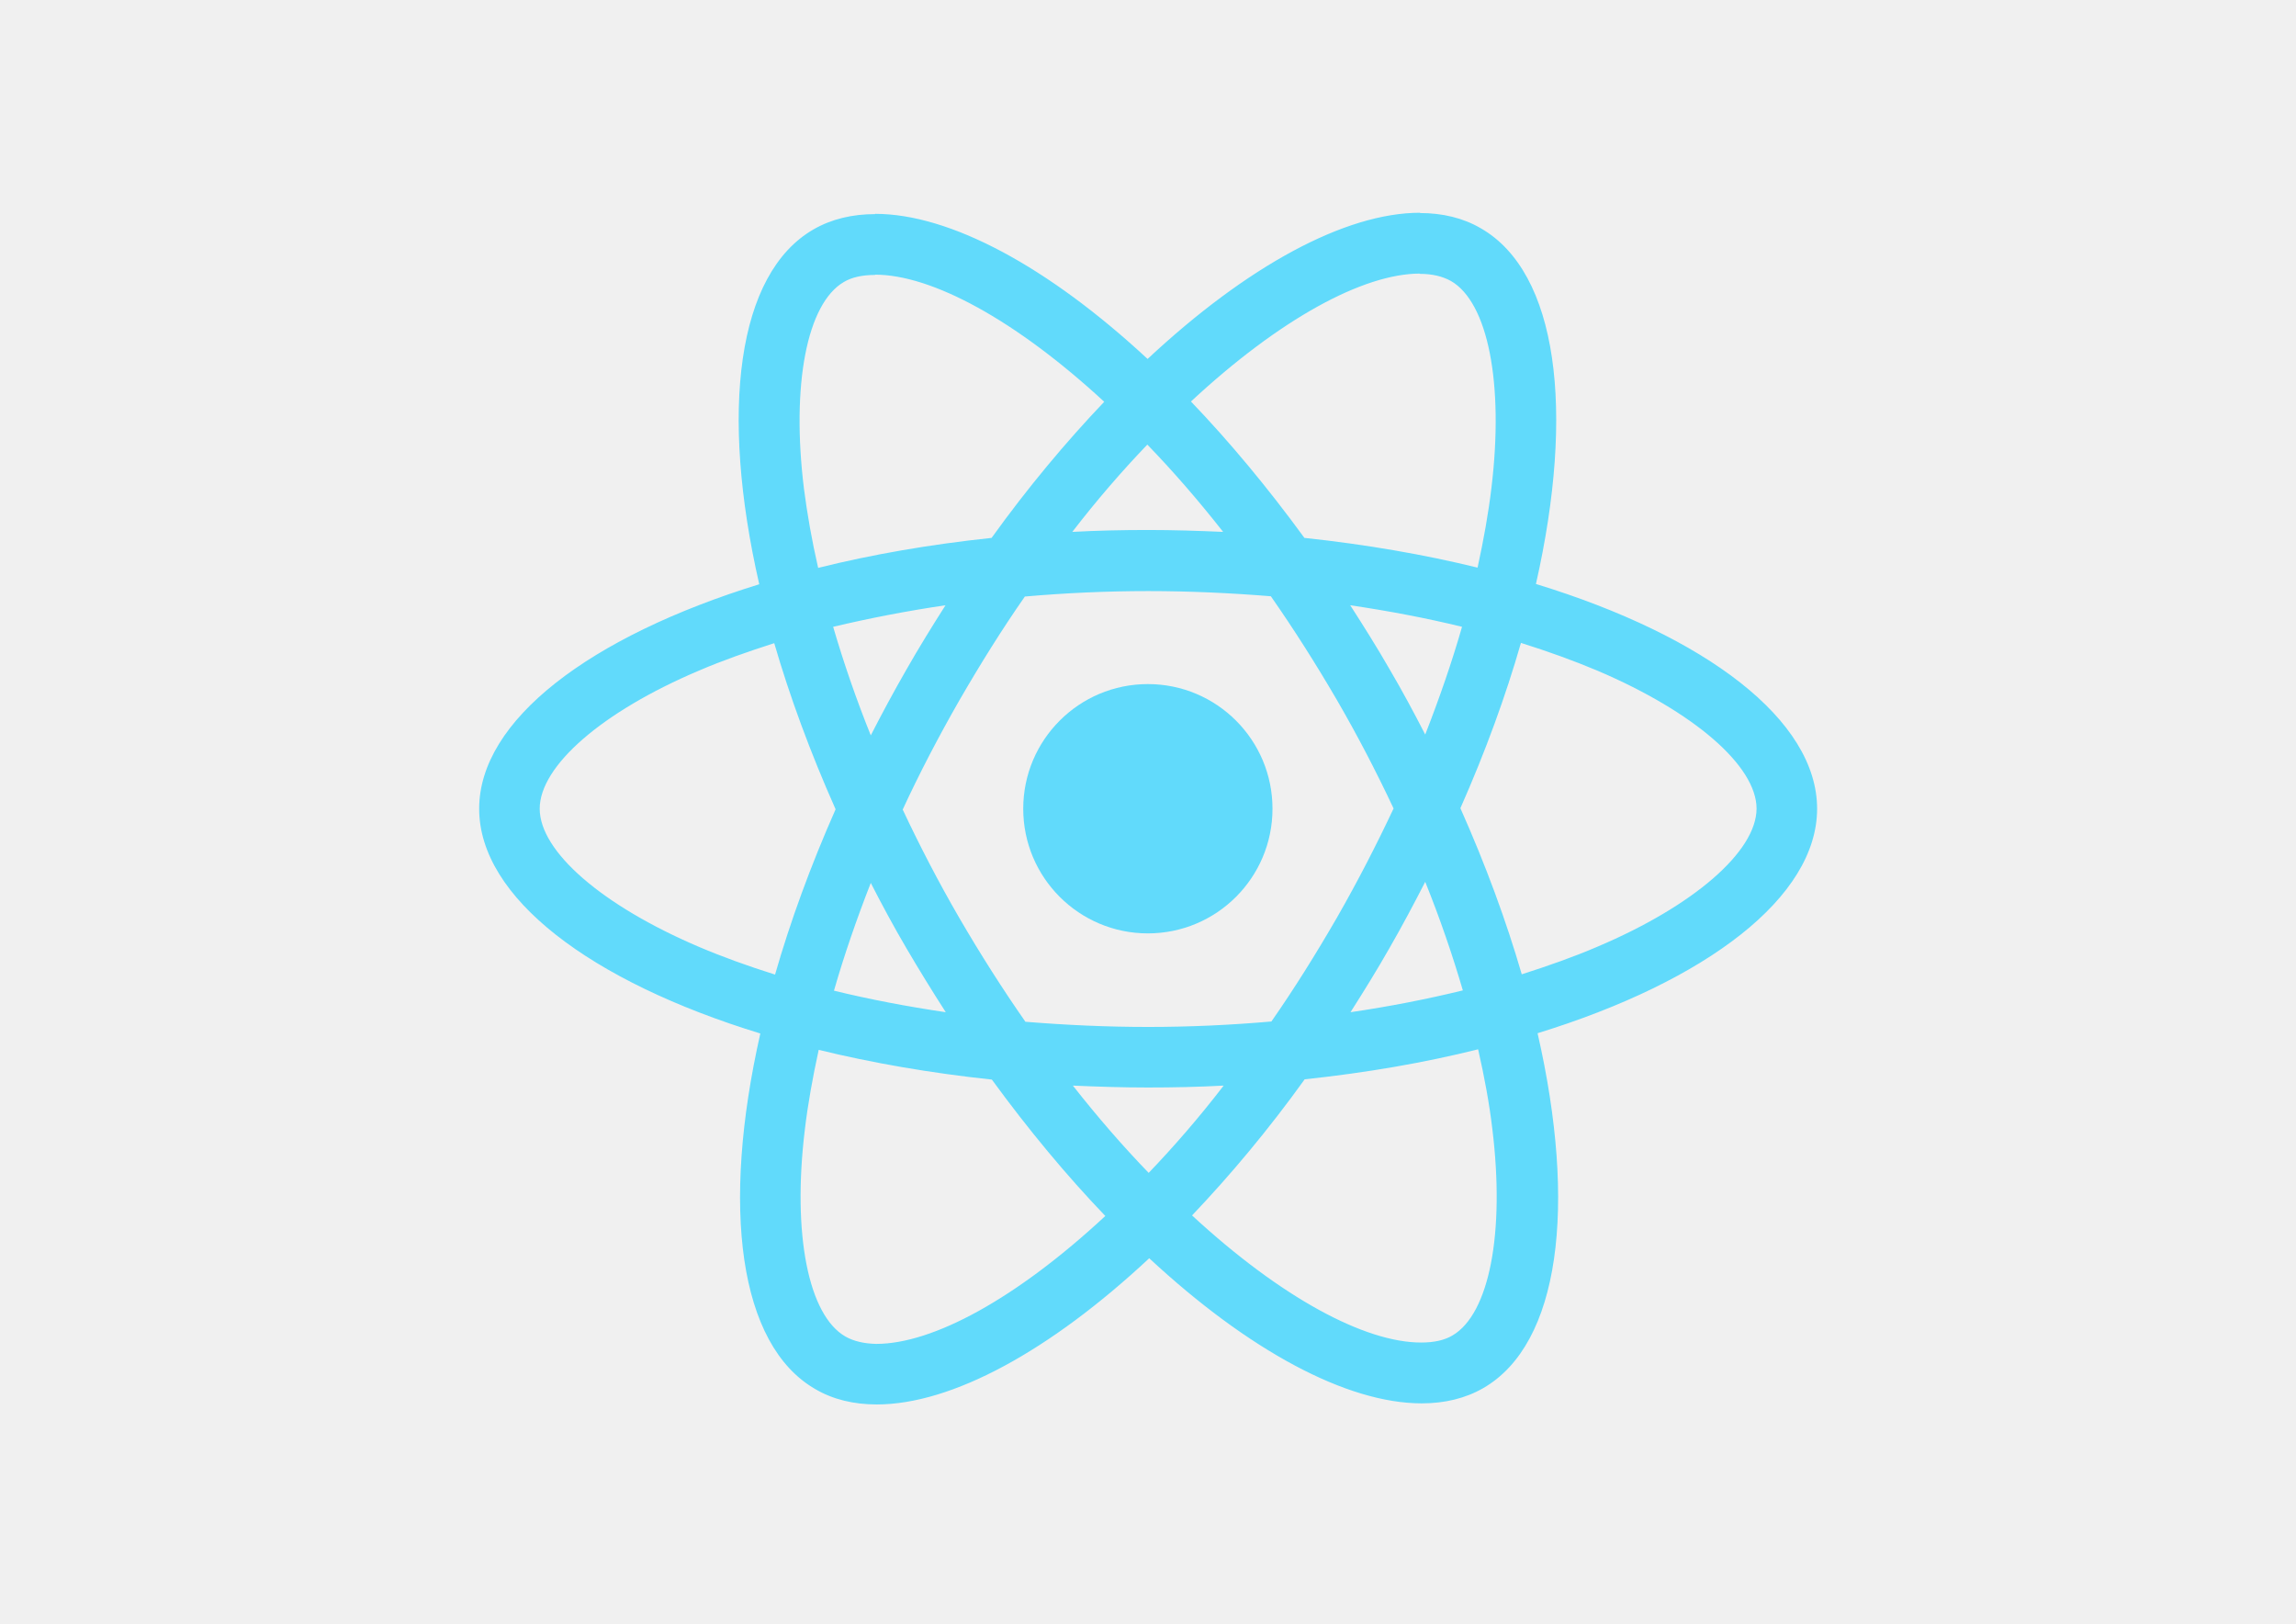
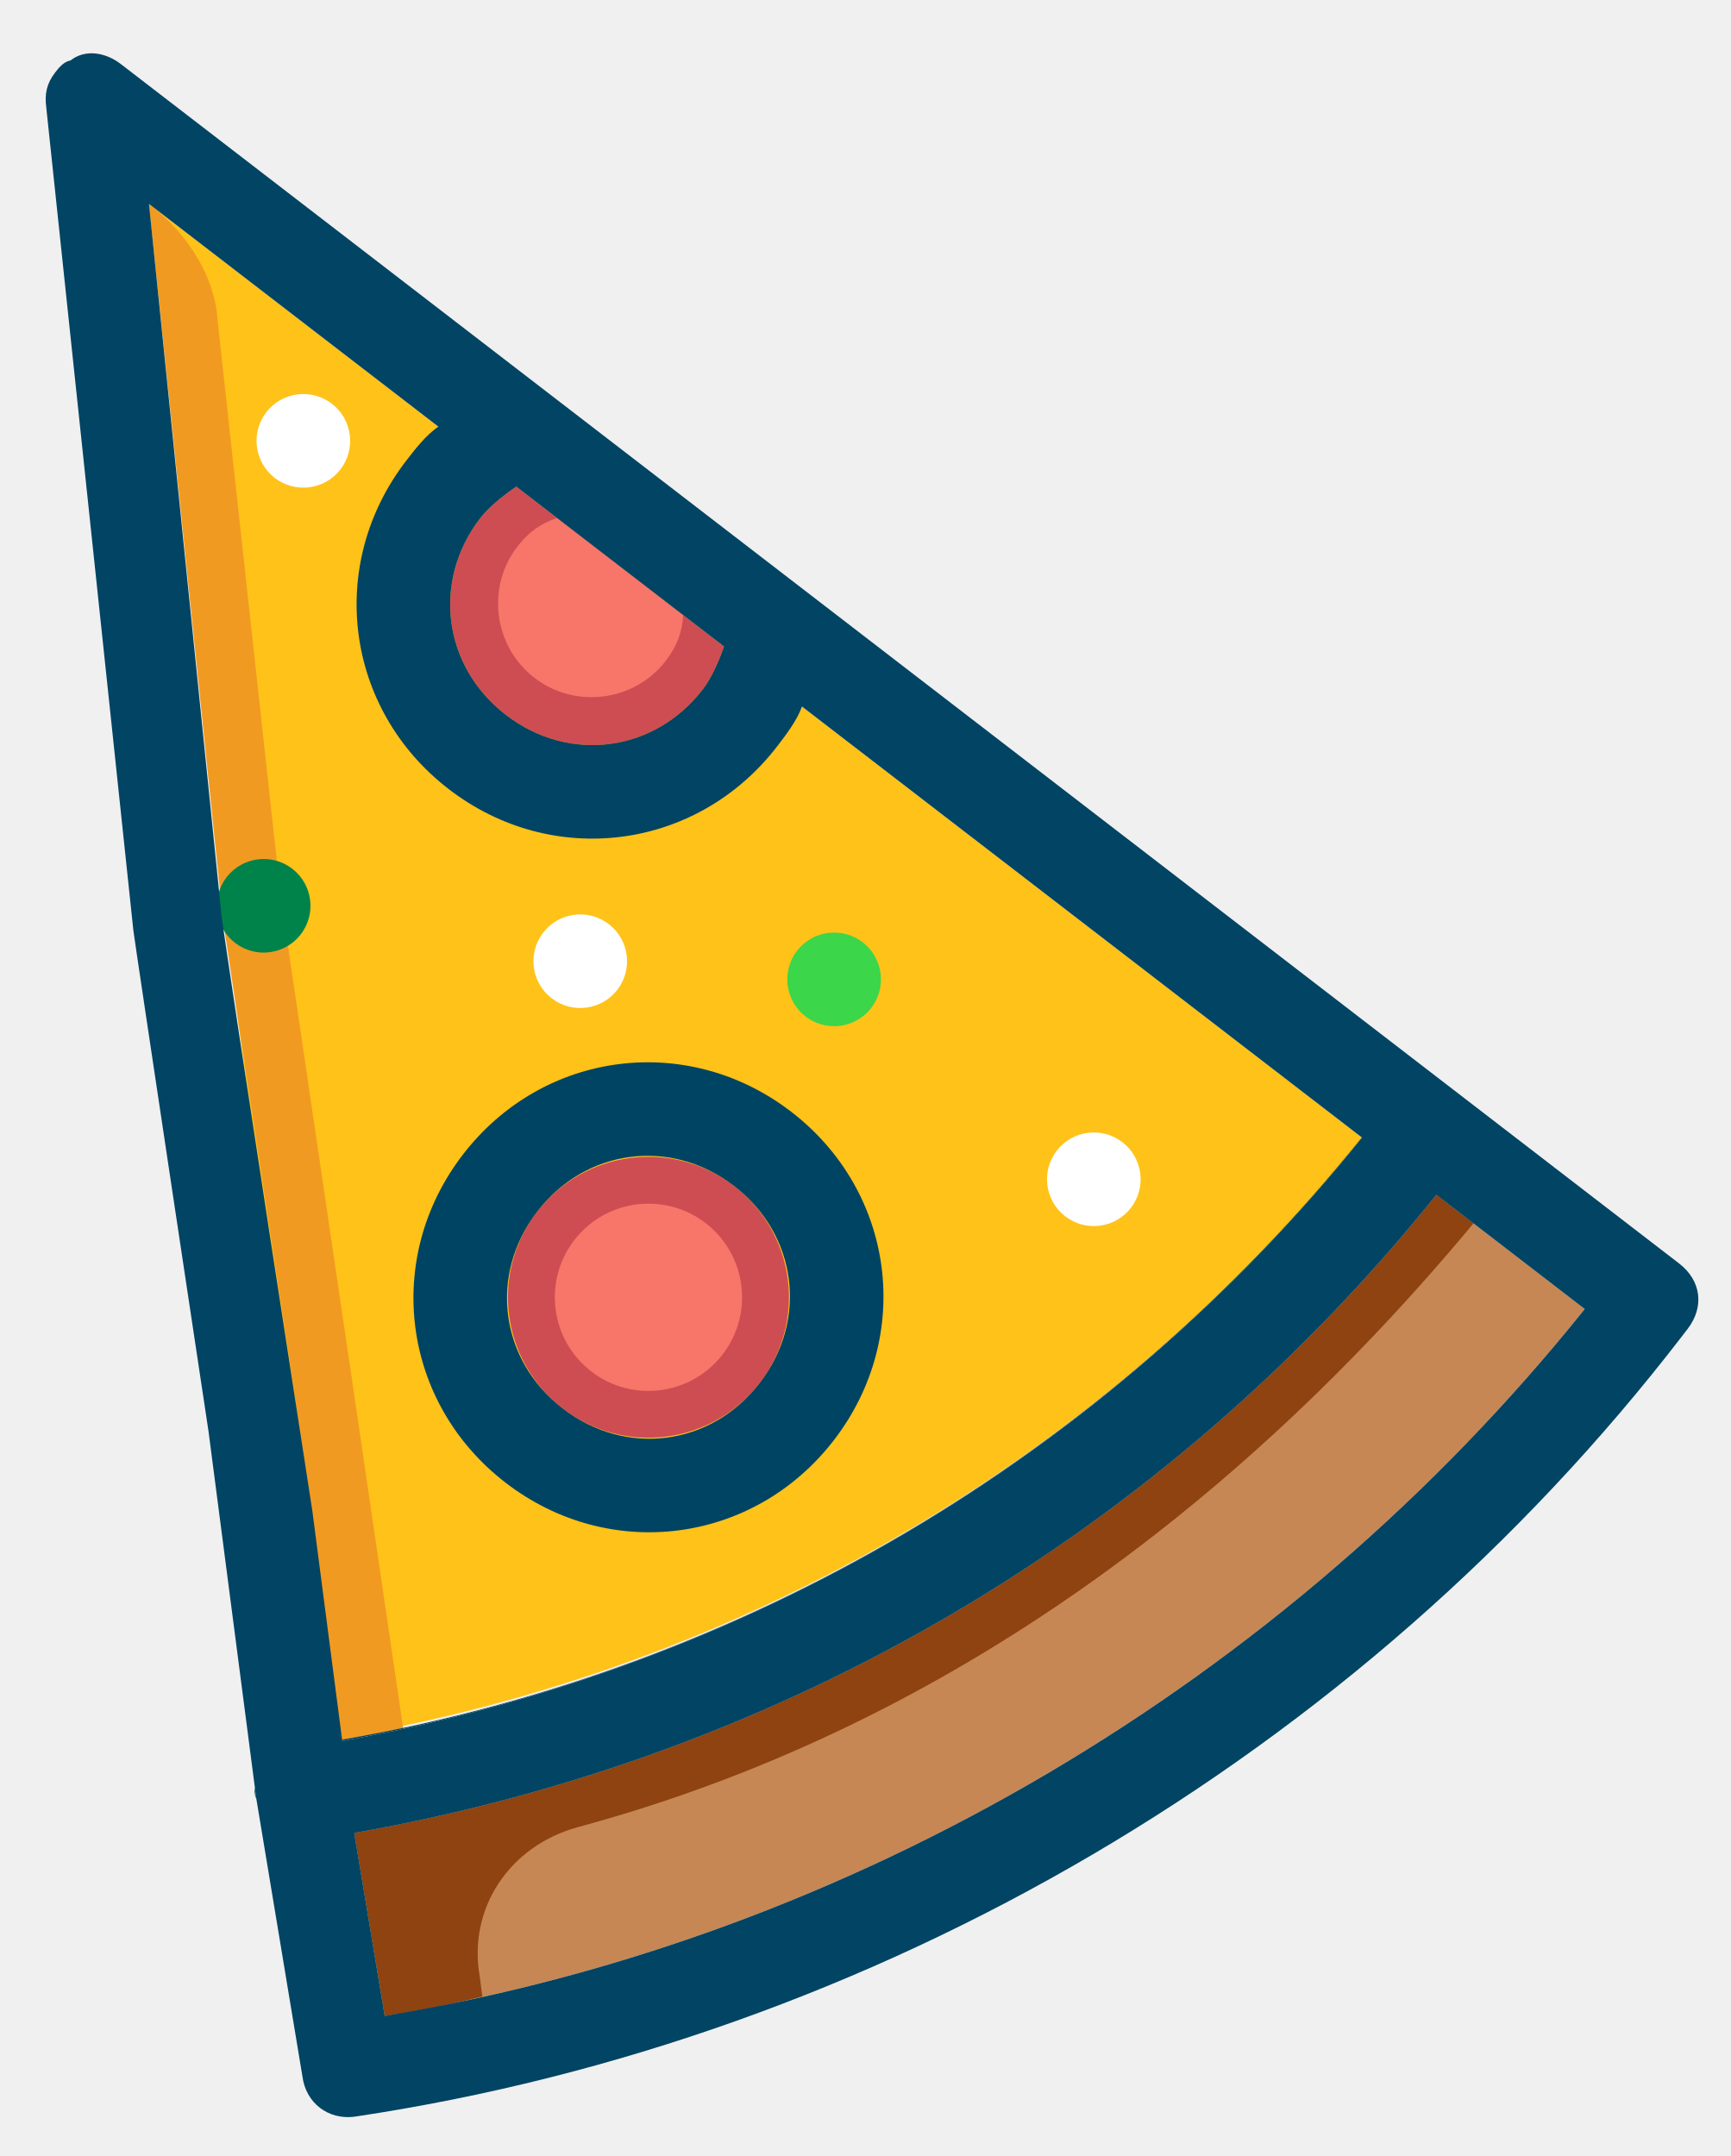
- <svg xmlns="http://www.w3.org/2000/svg" viewBox="0 0 841.9 595.3">
-   <g fill="#61DAFB">
-     <path d="M666.3 296.5c0-32.5-40.7-63.3-103.1-82.4 14.4-63.6 8-114.2-20.2-130.4-6.5-3.8-14.1-5.6-22.4-5.6v22.3c4.6 0 8.3.9 11.4 2.6 13.6 7.8 19.5 37.5 14.9 75.7-1.1 9.4-2.9 19.3-5.1 29.4-19.6-4.8-41-8.5-63.5-10.9-13.5-18.5-27.5-35.3-41.6-50 32.6-30.3 63.2-46.9 84-46.9V78c-27.5 0-63.5 19.6-99.9 53.6-36.4-33.8-72.4-53.2-99.9-53.2v22.3c20.7 0 51.4 16.5 84 46.6-14 14.7-28 31.4-41.3 49.9-22.6 2.4-44 6.1-63.6 11-2.3-10-4-19.7-5.2-29-4.7-38.2 1.1-67.9 14.6-75.8 3-1.8 6.9-2.6 11.5-2.6V78.5c-8.4 0-16 1.8-22.6 5.6-28.1 16.2-34.4 66.7-19.9 130.1-62.2 19.2-102.7 49.9-102.7 82.3 0 32.5 40.7 63.3 103.1 82.4-14.4 63.6-8 114.2 20.2 130.4 6.5 3.8 14.1 5.6 22.5 5.6 27.5 0 63.5-19.6 99.9-53.6 36.4 33.8 72.4 53.2 99.9 53.2 8.4 0 16-1.8 22.6-5.6 28.1-16.2 34.4-66.7 19.9-130.1 62-19.1 102.5-49.9 102.5-82.3zm-130.2-66.7c-3.7 12.9-8.3 26.2-13.5 39.5-4.1-8-8.4-16-13.1-24-4.6-8-9.5-15.8-14.4-23.4 14.2 2.1 27.9 4.7 41 7.9zm-45.8 106.5c-7.8 13.5-15.8 26.3-24.1 38.2-14.9 1.3-30 2-45.2 2-15.1 0-30.2-.7-45-1.9-8.3-11.9-16.4-24.6-24.2-38-7.6-13.1-14.5-26.4-20.8-39.8 6.2-13.4 13.2-26.8 20.7-39.9 7.8-13.5 15.8-26.3 24.1-38.2 14.9-1.3 30-2 45.2-2 15.1 0 30.2.7 45 1.9 8.3 11.9 16.4 24.6 24.2 38 7.6 13.1 14.5 26.4 20.8 39.8-6.3 13.4-13.2 26.8-20.7 39.9zm32.3-13c5.4 13.4 10 26.8 13.8 39.8-13.1 3.2-26.9 5.9-41.2 8 4.9-7.7 9.8-15.6 14.4-23.7 4.6-8 8.9-16.1 13-24.1zM421.2 430c-9.3-9.6-18.6-20.3-27.8-32 9 .4 18.2.7 27.5.7 9.4 0 18.7-.2 27.8-.7-9 11.7-18.3 22.4-27.5 32zm-74.4-58.9c-14.2-2.1-27.9-4.7-41-7.9 3.7-12.9 8.3-26.2 13.5-39.5 4.1 8 8.4 16 13.1 24 4.7 8 9.5 15.8 14.4 23.4zM420.7 163c9.3 9.6 18.6 20.3 27.8 32-9-.4-18.2-.7-27.5-.7-9.4 0-18.7.2-27.8.7 9-11.7 18.3-22.4 27.5-32zm-74 58.9c-4.9 7.7-9.8 15.6-14.4 23.7-4.6 8-8.9 16-13 24-5.4-13.4-10-26.8-13.8-39.8 13.1-3.1 26.9-5.8 41.2-7.9zm-90.5 125.2c-35.4-15.1-58.3-34.9-58.3-50.6 0-15.7 22.9-35.6 58.3-50.6 8.6-3.7 18-7 27.7-10.1 5.7 19.6 13.2 40 22.5 60.9-9.2 20.8-16.6 41.1-22.2 60.6-9.9-3.1-19.3-6.5-28-10.2zM310 490c-13.6-7.8-19.5-37.5-14.9-75.7 1.1-9.4 2.9-19.3 5.1-29.4 19.6 4.8 41 8.5 63.5 10.9 13.5 18.5 27.5 35.3 41.6 50-32.6 30.3-63.2 46.9-84 46.9-4.5-.1-8.3-1-11.3-2.7zm237.2-76.2c4.7 38.2-1.1 67.9-14.6 75.8-3 1.8-6.9 2.6-11.5 2.6-20.7 0-51.4-16.5-84-46.6 14-14.7 28-31.4 41.3-49.9 22.6-2.4 44-6.1 63.6-11 2.3 10.1 4.1 19.8 5.2 29.1zm38.5-66.7c-8.6 3.7-18 7-27.7 10.1-5.7-19.6-13.2-40-22.5-60.9 9.2-20.8 16.6-41.1 22.2-60.6 9.9 3.1 19.3 6.5 28.1 10.2 35.4 15.1 58.3 34.9 58.3 50.6-.1 15.7-23 35.6-58.4 50.6zM320.8 78.4z" />
-     <circle cx="420.9" cy="296.5" r="45.7" />
-     <path d="M520.5 78.1z" />
+ <svg xmlns="http://www.w3.org/2000/svg" version="1.1" id="pizza_slice" x="0px" y="0px" width="252px" height="314px" viewBox="0 0 252 314" enable-background="new 0 0 252 314" xml:space="preserve">
+   <g id="parts_group">
+     <path fill="#FFC218" d="M198.369,165.692L21.695,29.693l11.108,104.06c0.579,8.188,16.503,119.396,16.503,119.396   C108.757,242.983,161.104,211.865,198.369,165.692" />
+     <path fill="#F19A22" d="M40.902,130.752l-9.193-83.885c-0.33-6.274-4.066-12.597-10.014-17.174l10.804,104.456l10.578,70.092   l6.626,49.213c2.869-0.37,6.153-1.287,9.021-1.66l-7.403-50.441L40.902,130.752z" />
+     <path fill="#FFFFFF" d="M89.902,144.15c-2.295,2.981-6.58,3.539-9.563,1.243c-2.98-2.294-3.537-6.58-1.242-9.561   c2.295-2.981,6.58-3.539,9.561-1.244C91.64,136.883,92.197,141.168,89.902,144.15" />
+     <path fill="#FFFFFF" d="M49.578,68.364c-2.295,2.981-6.581,3.54-9.563,1.244c-2.98-2.294-3.539-6.582-1.244-9.563   s6.582-3.538,9.563-1.244C51.315,61.098,51.873,65.383,49.578,68.364" />
+     <path fill="#FFFFFF" d="M164.692,175.908c-2.295,2.981-6.581,3.539-9.562,1.244c-2.981-2.295-3.539-6.581-1.244-9.562   c2.295-2.981,6.58-3.539,9.562-1.244C166.43,168.641,166.986,172.927,164.692,175.908" />
+     <path fill="#3BD64A" d="M126.873,146.795c-2.295,2.981-6.581,3.539-9.563,1.244s-3.539-6.581-1.244-9.562   c2.295-2.981,6.58-3.539,9.563-1.244C128.609,139.528,129.167,143.814,126.873,146.795" />
+     <path fill="#00834A" d="M43.8,136.079c-2.296,2.981-6.581,3.539-9.562,1.245c-2.981-2.295-3.539-6.581-1.244-9.562   c2.295-2.981,6.58-3.539,9.563-1.243C45.537,128.813,46.094,133.098,43.8,136.079" />
+     <path fill="#CE4D53" d="M110.642,201.413c-6.892,8.954-19.731,10.624-28.685,3.731c-8.954-6.893-10.625-19.731-3.732-28.685   s19.732-10.624,28.686-3.732C115.864,179.62,117.534,192.459,110.642,201.413" />
+     <path fill="#004463" d="M67.419,168.141c11.645-15.126,32.683-17.863,47.81-6.219c15.127,11.645,17.863,32.683,6.219,47.809   c-11.645,15.127-32.682,17.864-47.809,6.22C58.512,204.307,55.774,183.268,67.419,168.141 M110.642,201.413   c7.071-9.186,5.454-21.614-3.731-28.686c-9.186-7.071-21.614-5.454-28.686,3.732c-7.07,9.186-5.453,21.614,3.732,28.685   C91.143,212.215,103.57,210.6,110.642,201.413" />
+     <path fill="#C68754" d="M51.591,266.947l4.437,26.65c68.054-11.281,131.256-48.678,174.759-102.952l-21.611-16.636   C169.416,223.423,114.322,255.871,51.591,266.947" />
+     <path fill="#014463" d="M198.363,165.692l-0.047-0.037c-37.508,46.593-89.971,77.547-148.496,87.708l0.025,0.195   C108.754,242.986,160.692,212.399,198.363,165.692z M37.113,260.313c-0.084,0.618-0.023,1.194,0.218,1.683L37.113,260.313z" />
+     <path fill="#8E4311" d="M70.244,290.776l-0.373-2.866c-1.785-9.979,4.332-19.043,14.182-21.779   c52.14-14.077,95.631-45.988,130.525-87.962l-5.403-4.159c-39.759,49.413-94.853,81.861-157.588,92.943l4.44,26.645   C60.809,292.975,66.004,291.814,70.244,290.776" />
+     <path fill="#CE4D53" d="M102.361,100.392c1.247-1.62,2.375-4.197,3.078-6.235L75.186,70.868c-1.791,1.202-3.993,2.951-5.24,4.57   c-7.07,9.186-5.454,21.614,3.731,28.685C82.863,111.195,95.291,109.578,102.361,100.392" />
+     <path fill="#F77669" d="M105.238,197.254c-4.591,5.964-13.158,7.08-19.123,2.488s-7.079-13.159-2.488-19.124   c4.592-5.965,13.159-7.08,19.124-2.488C108.715,182.722,109.83,191.29,105.238,197.254" />
+     <path fill="#F77669" d="M96.959,96.233c1.664-2.161,2.373-4.197,2.539-6.649L81.127,75.441c-2.329,0.788-4.115,1.996-5.778,4.156   c-4.575,5.944-3.454,14.551,2.487,19.124C83.776,103.294,92.384,102.177,96.959,96.233" />
+     <path fill="#014463" d="M51.617,308.277c75.828-11.326,146.304-52.581,193.303-113.637l0.83-1.078   c2.494-3.241,1.996-7.069-1.244-9.564L17.59,9.324c-2.164-1.666-5.148-2.247-7.352-0.499c-0.963,0.118-1.799,1.203-2.213,1.742   c-1.244,1.617-1.533,3.124-1.293,5.025L19.42,135.491c0.365,2.868,10.945,72.962,10.945,72.962l6.748,51.86l0.218,1.683   c0.033,0.253,0.072,0.498,0.123,0.727l6.595,39.729C44.553,306.272,47.794,308.768,51.617,308.277z M105.438,94.159   c-0.698,2.038-1.832,4.61-3.077,6.227c-7.075,9.192-19.501,10.808-28.685,3.738c-9.184-7.069-10.801-19.495-3.726-28.687   c1.245-1.617,3.449-3.365,5.232-4.567L105.438,94.159z M45.492,220.098c0,0-12.105-78.159-13.232-86.762L21.695,29.696   l42.148,32.445c-1.792,1.196-3.457,3.359-4.701,4.976c-11.645,15.127-8.914,36.171,6.213,47.815s36.169,8.9,47.813-6.227   c1.245-1.617,2.909-3.78,3.616-5.811l81.578,62.798c-37.671,46.707-89.609,77.294-148.518,87.866l-0.025-0.195L45.492,220.098z    M51.588,266.953c62.734-11.086,117.833-43.531,157.584-92.941l21.609,16.634c-43.496,54.275-106.7,91.676-174.757,102.953   L51.588,266.953z" />
  </g>
</svg>
